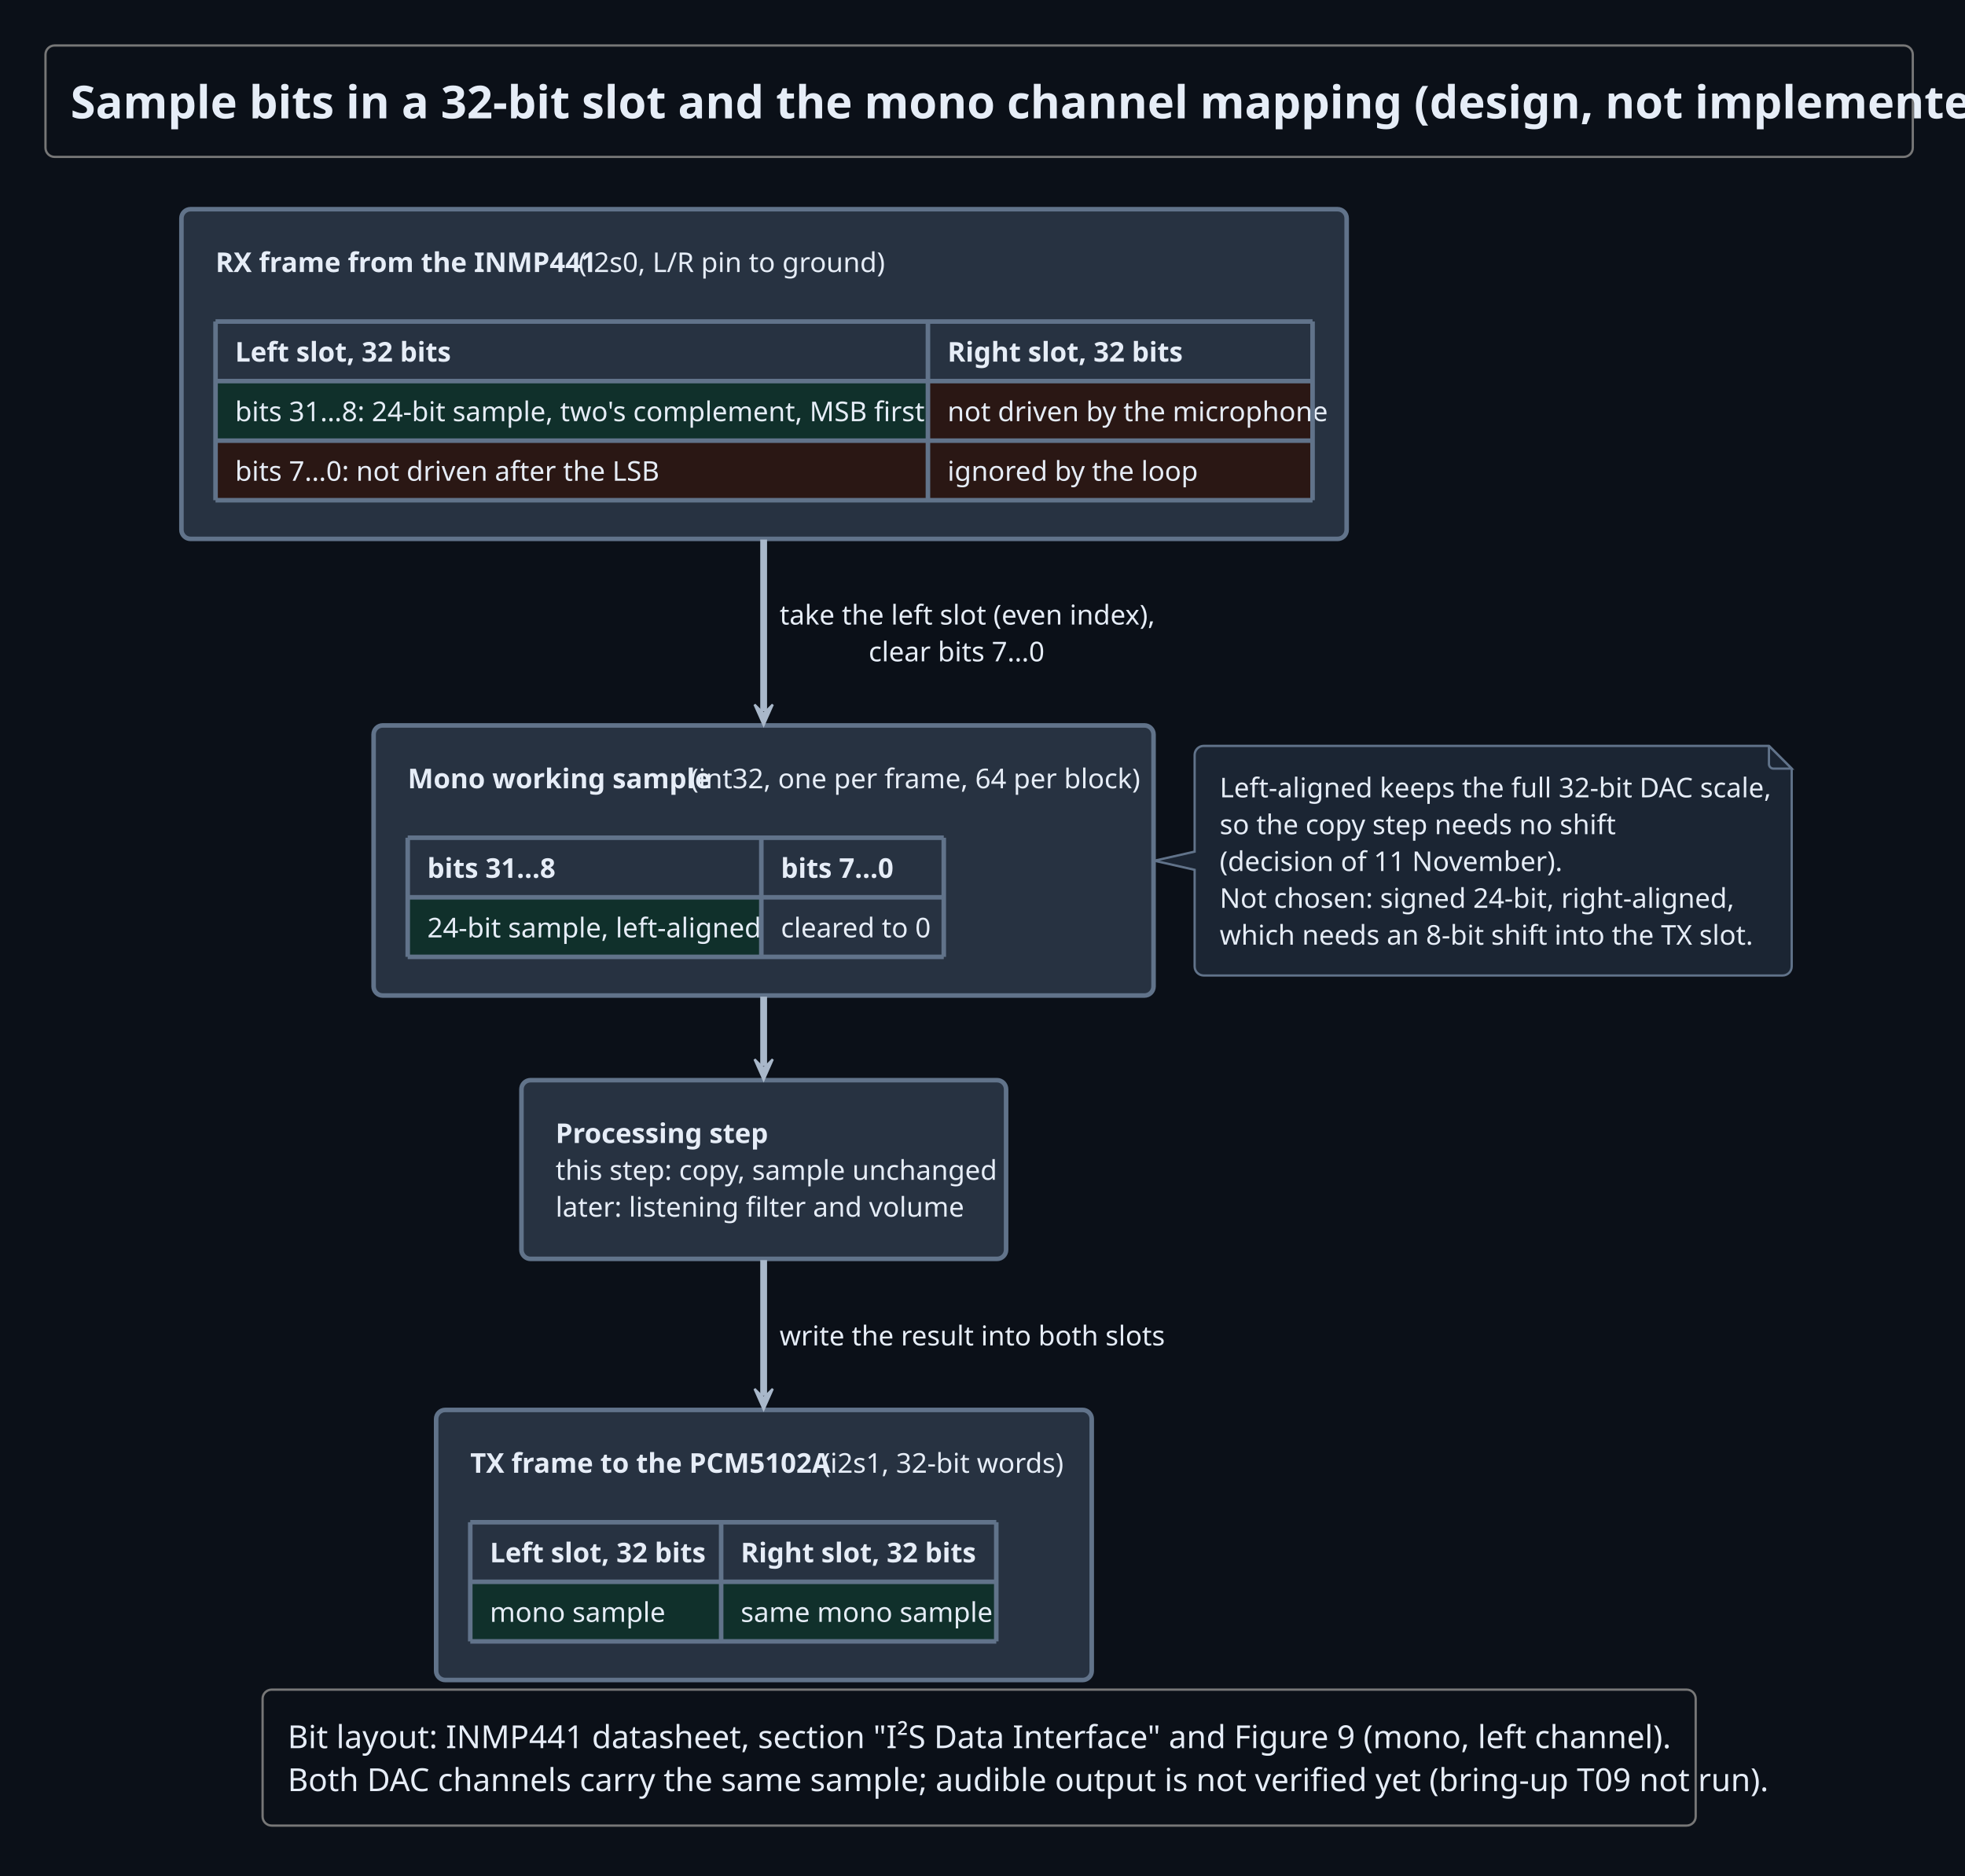
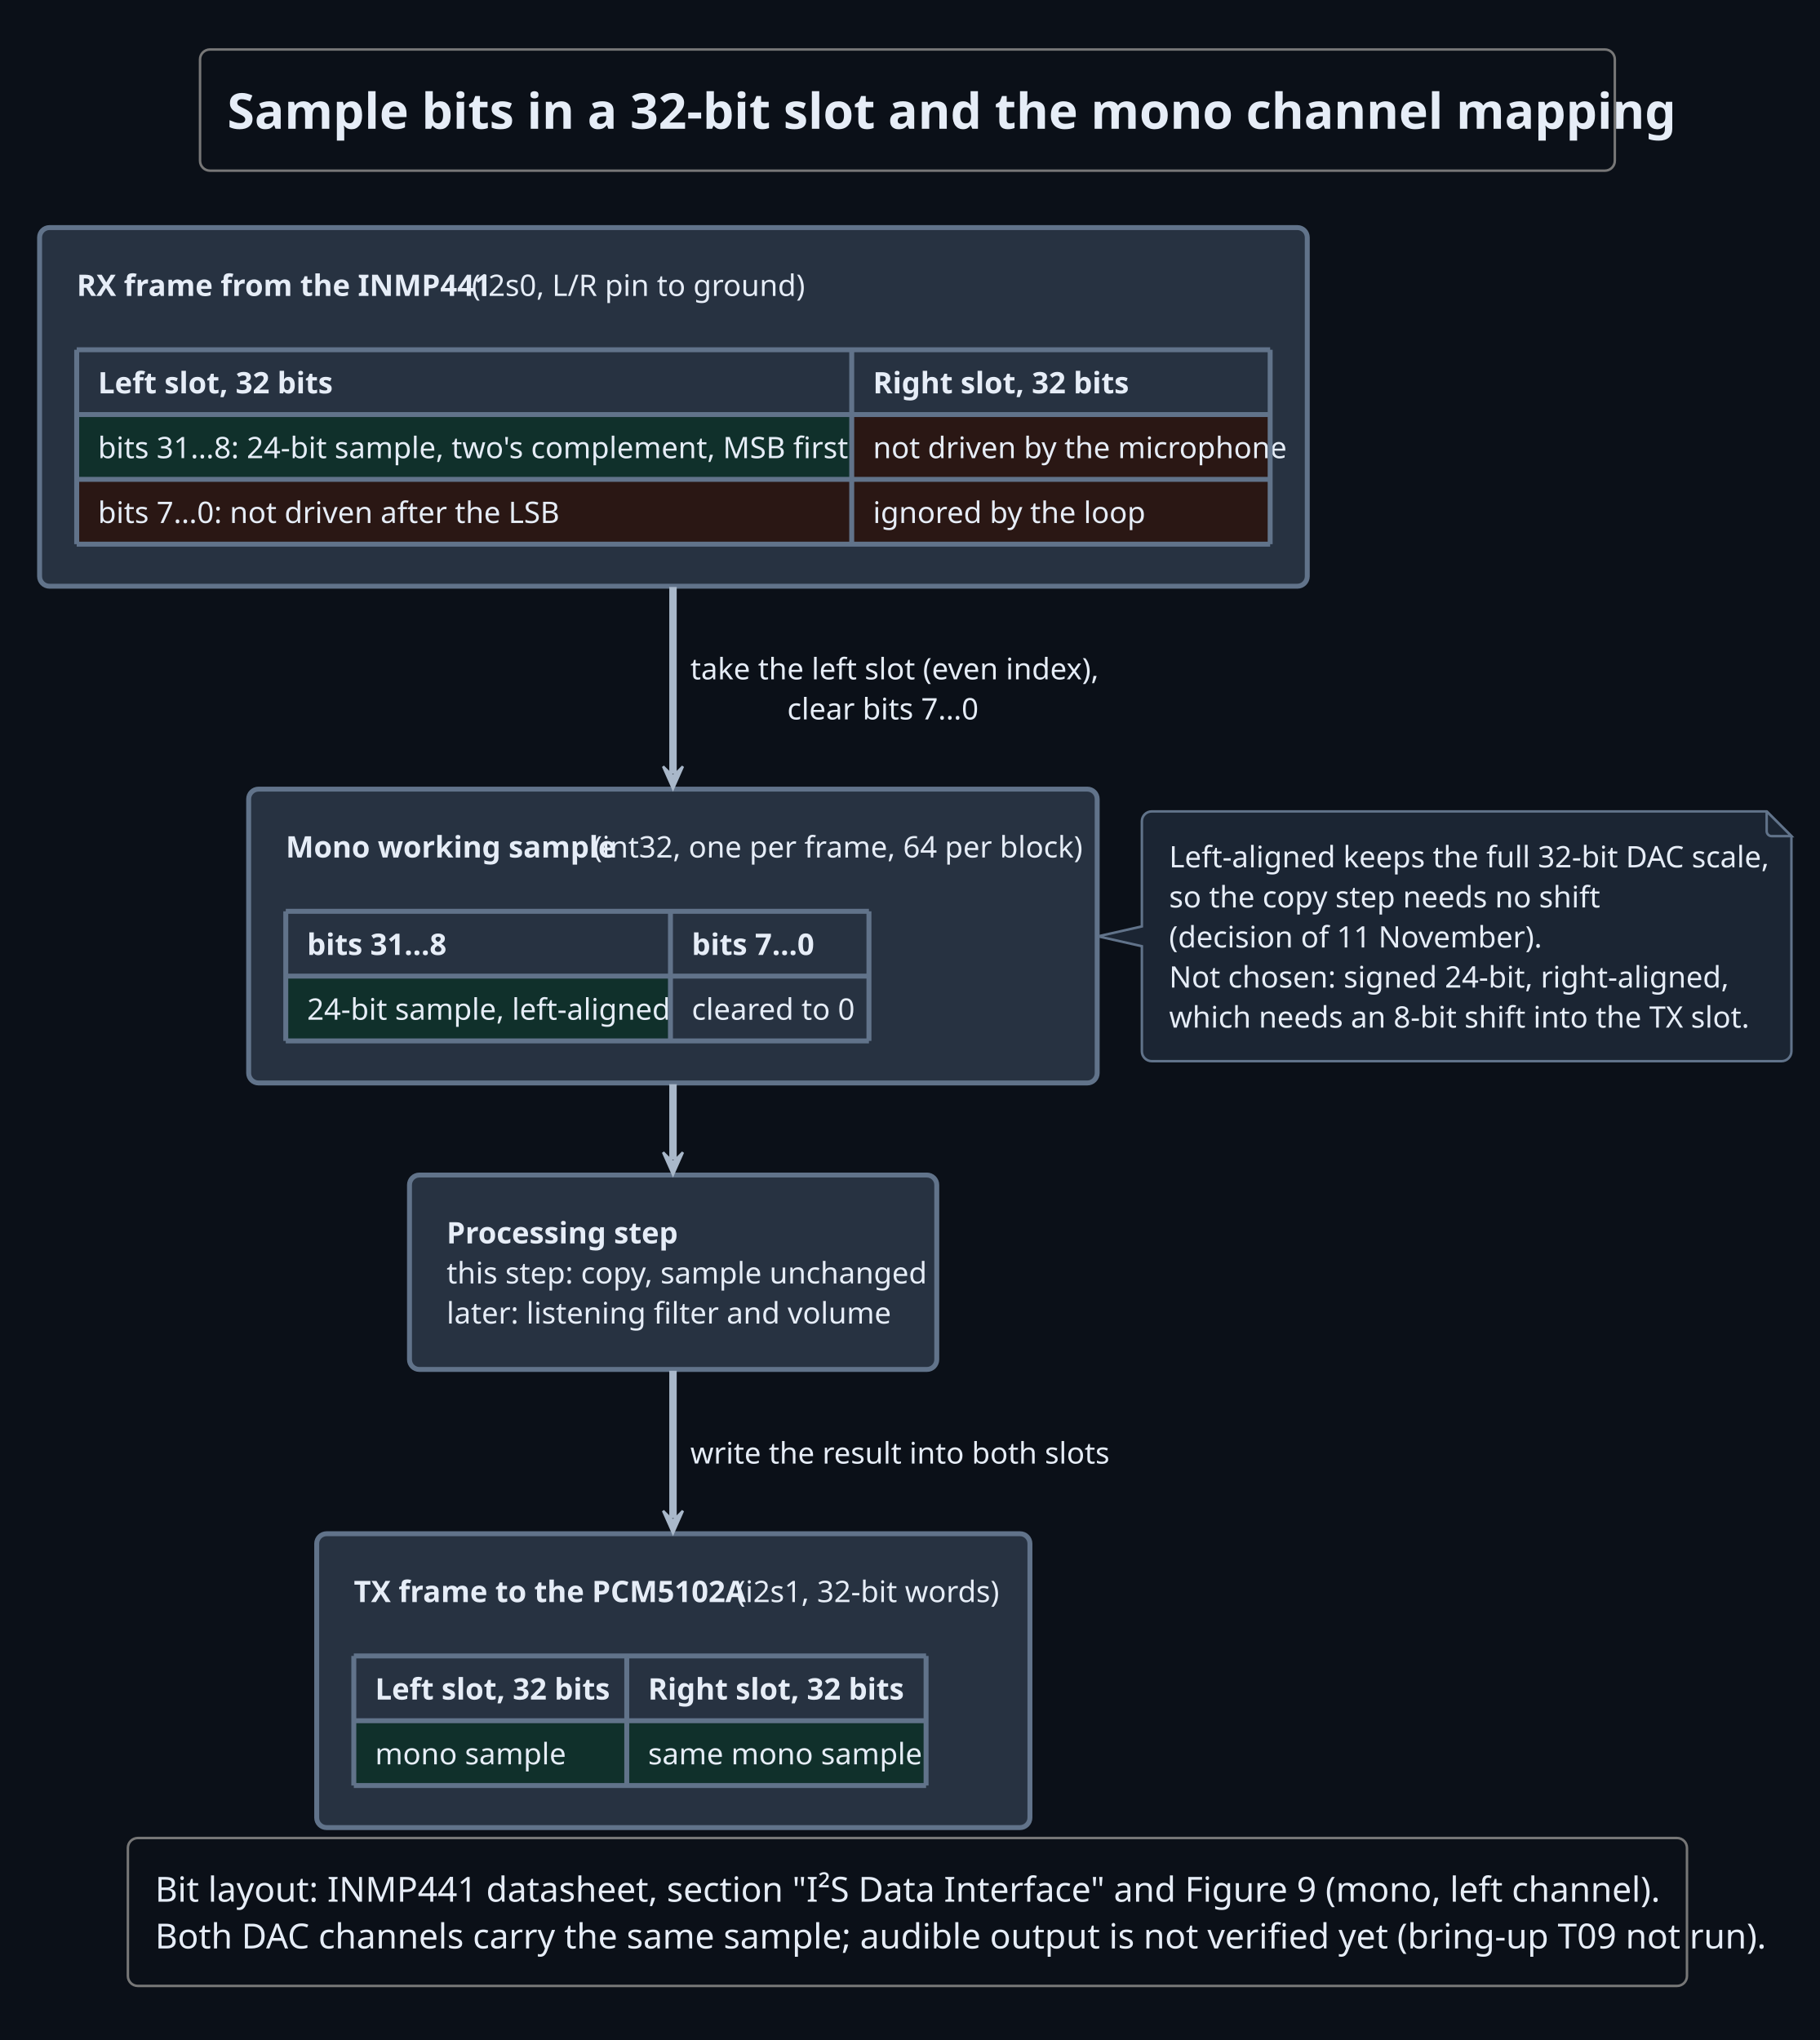
- <svg xmlns="http://www.w3.org/2000/svg" contentStyleType="text/css" data-diagram-type="DESCRIPTION" height="859.375px" preserveAspectRatio="none" style="width:900px;height:859px;background:#0B1018;" version="1.1" viewBox="0 0 900 859" width="900px" zoomAndPan="magnify">
+ <svg xmlns="http://www.w3.org/2000/svg" contentStyleType="text/css" data-diagram-type="DESCRIPTION" height="859.375px" preserveAspectRatio="none" style="width:766px;height:859px;background:#0B1018;" version="1.1" viewBox="0 0 766 859" width="766.667px" zoomAndPan="magnify">
  <defs />
  <g>
-     <rect fill="#0B1018" height="859.375" style="stroke:none;stroke-width:1.042;" width="900" x="0" y="0" />
+     <rect fill="#0B1018" height="859.375" style="stroke:none;stroke-width:1.042;" width="766.667" x="0" y="0" />
    <g class="title" data-source-line="19">
-       <rect fill="none" height="51.033" rx="4.167" ry="4.167" style="stroke:#777777;stroke-width:1.042;" width="855.253" x="20.833" y="20.833" />
-       <text fill="#E6EDF7" font-family="sans-serif" font-size="20.833" font-weight="bold" lengthAdjust="spacing" textLength="832.336" x="32.292" y="54.224">Sample bits in a 32-bit slot and the mono channel mapping (design, not implemented)</text>
+       <rect fill="none" height="51.033" rx="4.167" ry="4.167" style="stroke:#777777;stroke-width:1.042;" width="595.63" x="84.216" y="20.833" />
+       <text fill="#E6EDF7" font-family="sans-serif" font-size="20.833" font-weight="bold" lengthAdjust="spacing" textLength="572.713" x="95.675" y="54.224">Sample bits in a 32-bit slot and the mono channel mapping</text>
    </g>
    <g class="entity" data-qualified-name="receiveFrame" data-source-line="21" id="ent0002">
-       <rect fill="#273241" height="151.017" rx="4.167" ry="4.167" style="stroke:#61738A;stroke-width:2.083;" width="533.699" x="83.095" y="95.825" />
-       <text fill="#E6EDF7" font-family="sans-serif" font-size="12.5" font-weight="bold" lengthAdjust="spacing" textLength="162.524" x="98.72" y="124.609">RX frame from the INMP441</text>
-       <text fill="#E6EDF7" font-family="sans-serif" font-size="12.5" lengthAdjust="spacing" textLength="135.583" x="264.992" y="124.609">(i2s0, L/R pin to ground)</text>
-       <text fill="#E6EDF7" font-family="sans-serif" font-size="12.5" lengthAdjust="spacing" textLength="3.473" x="98.72" y="141.48"> </text>
-       <rect fill="#273241" height="27.287" style="stroke:none;stroke-width:2.083;" width="502.45" x="98.72" y="147.274" />
-       <text fill="#E6EDF7" font-family="sans-serif" font-size="12.5" font-weight="bold" lengthAdjust="spacing" textLength="96.997" x="107.676" y="165.641">Left slot, 32 bits</text>
-       <text fill="#E6EDF7" font-family="sans-serif" font-size="12.5" font-weight="bold" lengthAdjust="spacing" textLength="104.37" x="433.962" y="165.641">Right slot, 32 bits</text>
-       <rect fill="#10302B" height="27.287" style="stroke:none;stroke-width:2.083;" width="326.286" x="98.72" y="174.56" />
-       <text fill="#E6EDF7" font-family="sans-serif" font-size="12.5" lengthAdjust="spacing" textLength="308.374" x="107.676" y="192.928">bits 31…8: 24-bit sample, two's complement, MSB first</text>
-       <rect fill="#2A1714" height="27.287" style="stroke:none;stroke-width:2.083;" width="176.164" x="425.006" y="174.56" />
-       <text fill="#E6EDF7" font-family="sans-serif" font-size="12.5" lengthAdjust="spacing" textLength="158.252" x="433.962" y="192.928">not driven by the microphone</text>
-       <rect fill="#2A1714" height="27.287" style="stroke:none;stroke-width:2.083;" width="326.286" x="98.72" y="201.847" />
-       <text fill="#E6EDF7" font-family="sans-serif" font-size="12.5" lengthAdjust="spacing" textLength="188.501" x="107.676" y="220.215">bits 7…0: not driven after the LSB</text>
-       <rect fill="#2A1714" height="27.287" style="stroke:none;stroke-width:2.083;" width="176.164" x="425.006" y="201.847" />
-       <text fill="#E6EDF7" font-family="sans-serif" font-size="12.5" lengthAdjust="spacing" textLength="104.089" x="433.962" y="220.215">ignored by the loop</text>
-       <line style="stroke:#61738A;stroke-width:2.083;" x1="98.72" x2="601.17" y1="147.274" y2="147.274" />
-       <line style="stroke:#61738A;stroke-width:2.083;" x1="98.72" x2="601.17" y1="174.56" y2="174.56" />
-       <line style="stroke:#61738A;stroke-width:2.083;" x1="98.72" x2="601.17" y1="201.847" y2="201.847" />
-       <line style="stroke:#61738A;stroke-width:2.083;" x1="98.72" x2="601.17" y1="229.134" y2="229.134" />
-       <line style="stroke:#61738A;stroke-width:2.083;" x1="98.72" x2="98.72" y1="147.274" y2="229.134" />
-       <line style="stroke:#61738A;stroke-width:2.083;" x1="425.006" x2="425.006" y1="147.274" y2="229.134" />
-       <line style="stroke:#61738A;stroke-width:2.083;" x1="601.17" x2="601.17" y1="147.274" y2="229.134" />
+       <rect fill="#273241" height="151.017" rx="4.167" ry="4.167" style="stroke:#61738A;stroke-width:2.083;" width="533.699" x="16.667" y="95.825" />
+       <text fill="#E6EDF7" font-family="sans-serif" font-size="12.5" font-weight="bold" lengthAdjust="spacing" textLength="162.524" x="32.292" y="124.609">RX frame from the INMP441</text>
+       <text fill="#E6EDF7" font-family="sans-serif" font-size="12.5" lengthAdjust="spacing" textLength="135.583" x="198.564" y="124.609">(i2s0, L/R pin to ground)</text>
+       <text fill="#E6EDF7" font-family="sans-serif" font-size="12.5" lengthAdjust="spacing" textLength="3.473" x="32.292" y="141.48"> </text>
+       <rect fill="#273241" height="27.287" style="stroke:none;stroke-width:2.083;" width="502.45" x="32.292" y="147.274" />
+       <text fill="#E6EDF7" font-family="sans-serif" font-size="12.5" font-weight="bold" lengthAdjust="spacing" textLength="96.997" x="41.248" y="165.641">Left slot, 32 bits</text>
+       <text fill="#E6EDF7" font-family="sans-serif" font-size="12.5" font-weight="bold" lengthAdjust="spacing" textLength="104.37" x="367.533" y="165.641">Right slot, 32 bits</text>
+       <rect fill="#10302B" height="27.287" style="stroke:none;stroke-width:2.083;" width="326.286" x="32.292" y="174.56" />
+       <text fill="#E6EDF7" font-family="sans-serif" font-size="12.5" lengthAdjust="spacing" textLength="308.374" x="41.248" y="192.928">bits 31…8: 24-bit sample, two's complement, MSB first</text>
+       <rect fill="#2A1714" height="27.287" style="stroke:none;stroke-width:2.083;" width="176.164" x="358.577" y="174.56" />
+       <text fill="#E6EDF7" font-family="sans-serif" font-size="12.5" lengthAdjust="spacing" textLength="158.252" x="367.533" y="192.928">not driven by the microphone</text>
+       <rect fill="#2A1714" height="27.287" style="stroke:none;stroke-width:2.083;" width="326.286" x="32.292" y="201.847" />
+       <text fill="#E6EDF7" font-family="sans-serif" font-size="12.5" lengthAdjust="spacing" textLength="188.501" x="41.248" y="220.215">bits 7…0: not driven after the LSB</text>
+       <rect fill="#2A1714" height="27.287" style="stroke:none;stroke-width:2.083;" width="176.164" x="358.577" y="201.847" />
+       <text fill="#E6EDF7" font-family="sans-serif" font-size="12.5" lengthAdjust="spacing" textLength="104.089" x="367.533" y="220.215">ignored by the loop</text>
+       <line style="stroke:#61738A;stroke-width:2.083;" x1="32.292" x2="534.741" y1="147.274" y2="147.274" />
+       <line style="stroke:#61738A;stroke-width:2.083;" x1="32.292" x2="534.741" y1="174.56" y2="174.56" />
+       <line style="stroke:#61738A;stroke-width:2.083;" x1="32.292" x2="534.741" y1="201.847" y2="201.847" />
+       <line style="stroke:#61738A;stroke-width:2.083;" x1="32.292" x2="534.741" y1="229.134" y2="229.134" />
+       <line style="stroke:#61738A;stroke-width:2.083;" x1="32.292" x2="32.292" y1="147.274" y2="229.134" />
+       <line style="stroke:#61738A;stroke-width:2.083;" x1="358.577" x2="358.577" y1="147.274" y2="229.134" />
+       <line style="stroke:#61738A;stroke-width:2.083;" x1="534.741" x2="534.741" y1="147.274" y2="229.134" />
    </g>
    <g class="entity" data-qualified-name="monoSample" data-source-line="22" id="ent0003">
-       <rect fill="#273241" height="123.731" rx="4.167" ry="4.167" style="stroke:#61738A;stroke-width:2.083;" width="357.227" x="171.116" y="332.284" />
-       <text fill="#E6EDF7" font-family="sans-serif" font-size="12.5" font-weight="bold" lengthAdjust="spacing" textLength="125.732" x="186.741" y="361.068">Mono working sample</text>
-       <text fill="#E6EDF7" font-family="sans-serif" font-size="12.5" lengthAdjust="spacing" textLength="196.497" x="316.221" y="361.068">(int32, one per frame, 64 per block)</text>
-       <text fill="#E6EDF7" font-family="sans-serif" font-size="12.5" lengthAdjust="spacing" textLength="3.473" x="186.741" y="377.938"> </text>
-       <rect fill="#273241" height="27.287" style="stroke:none;stroke-width:2.083;" width="245.516" x="186.741" y="383.732" />
-       <text fill="#E6EDF7" font-family="sans-serif" font-size="12.5" font-weight="bold" lengthAdjust="spacing" textLength="62.073" x="195.697" y="402.1">bits 31…8</text>
-       <text fill="#E6EDF7" font-family="sans-serif" font-size="12.5" font-weight="bold" lengthAdjust="spacing" textLength="54.187" x="357.652" y="402.1">bits 7…0</text>
-       <rect fill="#10302B" height="27.287" style="stroke:none;stroke-width:2.083;" width="161.955" x="186.741" y="411.019" />
-       <text fill="#E6EDF7" font-family="sans-serif" font-size="12.5" lengthAdjust="spacing" textLength="144.043" x="195.697" y="429.386">24-bit sample, left-aligned</text>
-       <text fill="#E6EDF7" font-family="sans-serif" font-size="12.5" lengthAdjust="spacing" textLength="65.649" x="357.652" y="429.386">cleared to 0</text>
-       <line style="stroke:#61738A;stroke-width:2.083;" x1="186.741" x2="432.257" y1="383.732" y2="383.732" />
-       <line style="stroke:#61738A;stroke-width:2.083;" x1="186.741" x2="432.257" y1="411.019" y2="411.019" />
-       <line style="stroke:#61738A;stroke-width:2.083;" x1="186.741" x2="432.257" y1="438.306" y2="438.306" />
-       <line style="stroke:#61738A;stroke-width:2.083;" x1="186.741" x2="186.741" y1="383.732" y2="438.306" />
-       <line style="stroke:#61738A;stroke-width:2.083;" x1="348.696" x2="348.696" y1="383.732" y2="438.306" />
-       <line style="stroke:#61738A;stroke-width:2.083;" x1="432.257" x2="432.257" y1="383.732" y2="438.306" />
+       <rect fill="#273241" height="123.731" rx="4.167" ry="4.167" style="stroke:#61738A;stroke-width:2.083;" width="357.227" x="104.688" y="332.284" />
+       <text fill="#E6EDF7" font-family="sans-serif" font-size="12.5" font-weight="bold" lengthAdjust="spacing" textLength="125.732" x="120.312" y="361.068">Mono working sample</text>
+       <text fill="#E6EDF7" font-family="sans-serif" font-size="12.5" lengthAdjust="spacing" textLength="196.497" x="249.792" y="361.068">(int32, one per frame, 64 per block)</text>
+       <text fill="#E6EDF7" font-family="sans-serif" font-size="12.5" lengthAdjust="spacing" textLength="3.473" x="120.312" y="377.938"> </text>
+       <rect fill="#273241" height="27.287" style="stroke:none;stroke-width:2.083;" width="245.516" x="120.312" y="383.732" />
+       <text fill="#E6EDF7" font-family="sans-serif" font-size="12.5" font-weight="bold" lengthAdjust="spacing" textLength="62.073" x="129.268" y="402.1">bits 31…8</text>
+       <text fill="#E6EDF7" font-family="sans-serif" font-size="12.5" font-weight="bold" lengthAdjust="spacing" textLength="54.187" x="291.223" y="402.1">bits 7…0</text>
+       <rect fill="#10302B" height="27.287" style="stroke:none;stroke-width:2.083;" width="161.955" x="120.312" y="411.019" />
+       <text fill="#E6EDF7" font-family="sans-serif" font-size="12.5" lengthAdjust="spacing" textLength="144.043" x="129.268" y="429.386">24-bit sample, left-aligned</text>
+       <text fill="#E6EDF7" font-family="sans-serif" font-size="12.5" lengthAdjust="spacing" textLength="65.649" x="291.223" y="429.386">cleared to 0</text>
+       <line style="stroke:#61738A;stroke-width:2.083;" x1="120.312" x2="365.829" y1="383.732" y2="383.732" />
+       <line style="stroke:#61738A;stroke-width:2.083;" x1="120.312" x2="365.829" y1="411.019" y2="411.019" />
+       <line style="stroke:#61738A;stroke-width:2.083;" x1="120.312" x2="365.829" y1="438.306" y2="438.306" />
+       <line style="stroke:#61738A;stroke-width:2.083;" x1="120.312" x2="120.312" y1="383.732" y2="438.306" />
+       <line style="stroke:#61738A;stroke-width:2.083;" x1="282.267" x2="282.267" y1="383.732" y2="438.306" />
+       <line style="stroke:#61738A;stroke-width:2.083;" x1="365.829" x2="365.829" y1="383.732" y2="438.306" />
    </g>
    <g class="entity" data-qualified-name="processing" data-source-line="23" id="ent0004">
-       <rect fill="#273241" height="81.86" rx="4.167" ry="4.167" style="stroke:#61738A;stroke-width:2.083;" width="221.985" x="238.825" y="494.784" />
-       <text fill="#E6EDF7" font-family="sans-serif" font-size="12.5" font-weight="bold" lengthAdjust="spacing" textLength="92.603" x="254.45" y="523.568">Processing step</text>
-       <text fill="#E6EDF7" font-family="sans-serif" font-size="12.5" lengthAdjust="spacing" textLength="190.735" x="254.45" y="540.438">this step: copy, sample unchanged</text>
-       <text fill="#E6EDF7" font-family="sans-serif" font-size="12.5" lengthAdjust="spacing" textLength="172.717" x="254.45" y="557.308">later: listening filter and volume</text>
+       <rect fill="#273241" height="81.86" rx="4.167" ry="4.167" style="stroke:#61738A;stroke-width:2.083;" width="221.985" x="172.396" y="494.784" />
+       <text fill="#E6EDF7" font-family="sans-serif" font-size="12.5" font-weight="bold" lengthAdjust="spacing" textLength="92.603" x="188.021" y="523.568">Processing step</text>
+       <text fill="#E6EDF7" font-family="sans-serif" font-size="12.5" lengthAdjust="spacing" textLength="190.735" x="188.021" y="540.438">this step: copy, sample unchanged</text>
+       <text fill="#E6EDF7" font-family="sans-serif" font-size="12.5" lengthAdjust="spacing" textLength="172.717" x="188.021" y="557.308">later: listening filter and volume</text>
    </g>
    <g class="entity" data-qualified-name="transmitFrame" data-source-line="24" id="ent0005">
-       <rect fill="#273241" height="123.731" rx="4.167" ry="4.167" style="stroke:#61738A;stroke-width:2.083;" width="300.269" x="199.762" y="645.825" />
-       <text fill="#E6EDF7" font-family="sans-serif" font-size="12.5" font-weight="bold" lengthAdjust="spacing" textLength="157.398" x="215.387" y="674.609">TX frame to the PCM5102A</text>
-       <text fill="#E6EDF7" font-family="sans-serif" font-size="12.5" lengthAdjust="spacing" textLength="107.874" x="376.532" y="674.609">(i2s1, 32-bit words)</text>
-       <text fill="#E6EDF7" font-family="sans-serif" font-size="12.5" lengthAdjust="spacing" textLength="3.473" x="215.387" y="691.48"> </text>
-       <rect fill="#273241" height="27.287" style="stroke:none;stroke-width:2.083;" width="240.926" x="215.387" y="697.274" />
-       <text fill="#E6EDF7" font-family="sans-serif" font-size="12.5" font-weight="bold" lengthAdjust="spacing" textLength="96.997" x="224.343" y="715.641">Left slot, 32 bits</text>
-       <text fill="#E6EDF7" font-family="sans-serif" font-size="12.5" font-weight="bold" lengthAdjust="spacing" textLength="104.37" x="339.252" y="715.641">Right slot, 32 bits</text>
-       <rect fill="#10302B" height="27.287" style="stroke:none;stroke-width:2.083;" width="114.909" x="215.387" y="724.561" />
-       <text fill="#E6EDF7" font-family="sans-serif" font-size="12.5" lengthAdjust="spacing" textLength="74.145" x="224.343" y="742.928">mono sample</text>
-       <rect fill="#10302B" height="27.287" style="stroke:none;stroke-width:2.083;" width="126.017" x="330.296" y="724.561" />
-       <text fill="#E6EDF7" font-family="sans-serif" font-size="12.5" lengthAdjust="spacing" textLength="108.106" x="339.252" y="742.928">same mono sample</text>
-       <line style="stroke:#61738A;stroke-width:2.083;" x1="215.387" x2="456.313" y1="697.274" y2="697.274" />
-       <line style="stroke:#61738A;stroke-width:2.083;" x1="215.387" x2="456.313" y1="724.561" y2="724.561" />
-       <line style="stroke:#61738A;stroke-width:2.083;" x1="215.387" x2="456.313" y1="751.847" y2="751.847" />
-       <line style="stroke:#61738A;stroke-width:2.083;" x1="215.387" x2="215.387" y1="697.274" y2="751.847" />
-       <line style="stroke:#61738A;stroke-width:2.083;" x1="330.296" x2="330.296" y1="697.274" y2="751.847" />
-       <line style="stroke:#61738A;stroke-width:2.083;" x1="456.313" x2="456.313" y1="697.274" y2="751.847" />
+       <rect fill="#273241" height="123.731" rx="4.167" ry="4.167" style="stroke:#61738A;stroke-width:2.083;" width="300.269" x="133.333" y="645.825" />
+       <text fill="#E6EDF7" font-family="sans-serif" font-size="12.5" font-weight="bold" lengthAdjust="spacing" textLength="157.398" x="148.958" y="674.609">TX frame to the PCM5102A</text>
+       <text fill="#E6EDF7" font-family="sans-serif" font-size="12.5" lengthAdjust="spacing" textLength="107.874" x="310.103" y="674.609">(i2s1, 32-bit words)</text>
+       <text fill="#E6EDF7" font-family="sans-serif" font-size="12.5" lengthAdjust="spacing" textLength="3.473" x="148.958" y="691.48"> </text>
+       <rect fill="#273241" height="27.287" style="stroke:none;stroke-width:2.083;" width="240.926" x="148.958" y="697.274" />
+       <text fill="#E6EDF7" font-family="sans-serif" font-size="12.5" font-weight="bold" lengthAdjust="spacing" textLength="96.997" x="157.914" y="715.641">Left slot, 32 bits</text>
+       <text fill="#E6EDF7" font-family="sans-serif" font-size="12.5" font-weight="bold" lengthAdjust="spacing" textLength="104.37" x="272.823" y="715.641">Right slot, 32 bits</text>
+       <rect fill="#10302B" height="27.287" style="stroke:none;stroke-width:2.083;" width="114.909" x="148.958" y="724.561" />
+       <text fill="#E6EDF7" font-family="sans-serif" font-size="12.5" lengthAdjust="spacing" textLength="74.145" x="157.914" y="742.928">mono sample</text>
+       <rect fill="#10302B" height="27.287" style="stroke:none;stroke-width:2.083;" width="126.017" x="263.867" y="724.561" />
+       <text fill="#E6EDF7" font-family="sans-serif" font-size="12.5" lengthAdjust="spacing" textLength="108.106" x="272.823" y="742.928">same mono sample</text>
+       <line style="stroke:#61738A;stroke-width:2.083;" x1="148.958" x2="389.884" y1="697.274" y2="697.274" />
+       <line style="stroke:#61738A;stroke-width:2.083;" x1="148.958" x2="389.884" y1="724.561" y2="724.561" />
+       <line style="stroke:#61738A;stroke-width:2.083;" x1="148.958" x2="389.884" y1="751.847" y2="751.847" />
+       <line style="stroke:#61738A;stroke-width:2.083;" x1="148.958" x2="148.958" y1="697.274" y2="751.847" />
+       <line style="stroke:#61738A;stroke-width:2.083;" x1="263.867" x2="263.867" y1="697.274" y2="751.847" />
+       <line style="stroke:#61738A;stroke-width:2.083;" x1="389.884" x2="389.884" y1="697.274" y2="751.847" />
    </g>
    <g class="entity" data-qualified-name="GMN9" data-source-line="29" id="ent0010">
-       <path d="M547.158,345.825 L547.158,390.096 L528.705,394.263 L547.158,398.429 L547.158,442.676 A4.167,4.167 0 0 0 551.324,446.842 L816.457,446.842 A4.167,4.167 0 0 0 820.624,442.676 L820.624,352.075 L810.207,341.659 L551.324,341.659 A4.167,4.167 0 0 0 547.158,345.825" fill="#1B2533" style="stroke:#61738A;stroke-width:1.042;" />
-       <path d="M810.207,341.659 L810.207,349.992 A2.083,2.083 0 0 0 812.29,352.075 L820.624,352.075 L810.207,341.659" fill="#1B2533" style="stroke:#61738A;stroke-width:1.042;" />
-       <text fill="#E6EDF7" font-family="sans-serif" font-size="12.5" lengthAdjust="spacing" textLength="241.174" x="558.616" y="365.234">Left-aligned keeps the full 32-bit DAC scale,</text>
-       <text fill="#E6EDF7" font-family="sans-serif" font-size="12.5" lengthAdjust="spacing" textLength="172.754" x="558.616" y="382.104">so the copy step needs no shift</text>
-       <text fill="#E6EDF7" font-family="sans-serif" font-size="12.5" lengthAdjust="spacing" textLength="148.303" x="558.616" y="398.975">(decision of 11 November).</text>
-       <text fill="#E6EDF7" font-family="sans-serif" font-size="12.5" lengthAdjust="spacing" textLength="219.946" x="558.616" y="415.845">Not chosen: signed 24-bit, right-aligned,</text>
-       <text fill="#E6EDF7" font-family="sans-serif" font-size="12.5" lengthAdjust="spacing" textLength="231.409" x="558.616" y="432.715">which needs an 8-bit shift into the TX slot.</text>
+       <path d="M480.729,345.825 L480.729,390.096 L462.276,394.263 L480.729,398.429 L480.729,442.676 A4.167,4.167 0 0 0 484.896,446.842 L750.029,446.842 A4.167,4.167 0 0 0 754.195,442.676 L754.195,352.075 L743.779,341.659 L484.896,341.659 A4.167,4.167 0 0 0 480.729,345.825" fill="#1B2533" style="stroke:#61738A;stroke-width:1.042;" />
+       <path d="M743.779,341.659 L743.779,349.992 A2.083,2.083 0 0 0 745.862,352.075 L754.195,352.075 L743.779,341.659" fill="#1B2533" style="stroke:#61738A;stroke-width:1.042;" />
+       <text fill="#E6EDF7" font-family="sans-serif" font-size="12.5" lengthAdjust="spacing" textLength="241.174" x="492.188" y="365.234">Left-aligned keeps the full 32-bit DAC scale,</text>
+       <text fill="#E6EDF7" font-family="sans-serif" font-size="12.5" lengthAdjust="spacing" textLength="172.754" x="492.188" y="382.104">so the copy step needs no shift</text>
+       <text fill="#E6EDF7" font-family="sans-serif" font-size="12.5" lengthAdjust="spacing" textLength="148.303" x="492.188" y="398.975">(decision of 11 November).</text>
+       <text fill="#E6EDF7" font-family="sans-serif" font-size="12.5" lengthAdjust="spacing" textLength="219.946" x="492.188" y="415.845">Not chosen: signed 24-bit, right-aligned,</text>
+       <text fill="#E6EDF7" font-family="sans-serif" font-size="12.5" lengthAdjust="spacing" textLength="231.409" x="492.188" y="432.715">which needs an 8-bit shift into the TX slot.</text>
    </g>
    <g class="link" data-entity-1="ent0002" data-entity-2="ent0003" data-link-type="dependency" id="lnk6">
-       <polygon fill="#A9B8CA" points="349.762,332.101,353.929,322.726,349.762,326.892,345.595,322.726,349.762,332.101" style="stroke:#A9B8CA;stroke-width:1.042;" />
-       <path d="M349.762,247.152 C349.762,274.805 349.762,299.55 349.762,325.851" fill="none" style="stroke:#A9B8CA;stroke-width:3.125;" />
-       <text fill="#E6EDF7" font-family="sans-serif" font-size="12.5" lengthAdjust="spacing" textLength="163.257" x="357.054" y="286.068">take the left slot (even index),</text>
-       <text fill="#E6EDF7" font-family="sans-serif" font-size="12.5" lengthAdjust="spacing" textLength="81.653" x="397.856" y="302.938">clear bits 7…0</text>
+       <polygon fill="#A9B8CA" points="283.333,332.101,287.5,322.726,283.333,326.892,279.167,322.726,283.333,332.101" style="stroke:#A9B8CA;stroke-width:1.042;" />
+       <path d="M283.333,247.152 C283.333,274.805 283.333,299.55 283.333,325.851" fill="none" style="stroke:#A9B8CA;stroke-width:3.125;" />
+       <text fill="#E6EDF7" font-family="sans-serif" font-size="12.5" lengthAdjust="spacing" textLength="163.257" x="290.625" y="286.068">take the left slot (even index),</text>
+       <text fill="#E6EDF7" font-family="sans-serif" font-size="12.5" lengthAdjust="spacing" textLength="81.653" x="331.427" y="302.938">clear bits 7…0</text>
    </g>
    <g class="link" data-entity-1="ent0003" data-entity-2="ent0004" data-link-type="dependency" id="lnk7">
-       <polygon fill="#A9B8CA" points="349.762,494.596,353.929,485.221,349.762,489.388,345.595,485.221,349.762,494.596" style="stroke:#A9B8CA;stroke-width:1.042;" />
-       <path d="M349.762,456.528 C349.762,469.42 349.762,476.458 349.762,488.346" fill="none" style="stroke:#A9B8CA;stroke-width:3.125;" />
+       <polygon fill="#A9B8CA" points="283.333,494.596,287.5,485.221,283.333,489.388,279.167,485.221,283.333,494.596" style="stroke:#A9B8CA;stroke-width:1.042;" />
+       <path d="M283.333,456.528 C283.333,469.42 283.333,476.458 283.333,488.346" fill="none" style="stroke:#A9B8CA;stroke-width:3.125;" />
    </g>
    <g class="link" data-entity-1="ent0004" data-entity-2="ent0005" data-link-type="dependency" id="lnk8">
-       <polygon fill="#A9B8CA" points="349.762,645.554,353.929,636.179,349.762,640.346,345.595,636.179,349.762,645.554" style="stroke:#A9B8CA;stroke-width:1.042;" />
-       <path d="M349.762,577.209 C349.762,597.607 349.762,616.563 349.762,639.304" fill="none" style="stroke:#A9B8CA;stroke-width:3.125;" />
-       <text fill="#E6EDF7" font-family="sans-serif" font-size="12.5" lengthAdjust="spacing" textLength="164.477" x="357.054" y="616.276">write the result into both slots</text>
+       <polygon fill="#A9B8CA" points="283.333,645.554,287.5,636.179,283.333,640.346,279.167,636.179,283.333,645.554" style="stroke:#A9B8CA;stroke-width:1.042;" />
+       <path d="M283.333,577.209 C283.333,597.607 283.333,616.563 283.333,639.304" fill="none" style="stroke:#A9B8CA;stroke-width:3.125;" />
+       <text fill="#E6EDF7" font-family="sans-serif" font-size="12.5" lengthAdjust="spacing" textLength="164.477" x="290.625" y="616.276">write the result into both slots</text>
    </g>
    <g class="legend" data-source-line="35">
-       <rect fill="none" height="62.28" rx="4.167" ry="4.167" style="stroke:#777777;stroke-width:1.042;" width="656.38" x="120.27" y="773.95" />
-       <text fill="#E6EDF7" font-family="sans-serif" font-size="14.583" lengthAdjust="spacing" textLength="601.762" x="131.728" y="800.761">Bit layout: INMP441 datasheet, section "I²S Data Interface" and Figure 9 (mono, left channel).</text>
-       <text fill="#E6EDF7" font-family="sans-serif" font-size="14.583" lengthAdjust="spacing" textLength="633.463" x="131.728" y="820.443">Both DAC channels carry the same sample; audible output is not verified yet (bring-up T09 not run).</text>
+       <rect fill="none" height="62.28" rx="4.167" ry="4.167" style="stroke:#777777;stroke-width:1.042;" width="656.38" x="53.841" y="773.95" />
+       <text fill="#E6EDF7" font-family="sans-serif" font-size="14.583" lengthAdjust="spacing" textLength="601.762" x="65.299" y="800.761">Bit layout: INMP441 datasheet, section "I²S Data Interface" and Figure 9 (mono, left channel).</text>
+       <text fill="#E6EDF7" font-family="sans-serif" font-size="14.583" lengthAdjust="spacing" textLength="633.463" x="65.299" y="820.443">Both DAC channels carry the same sample; audible output is not verified yet (bring-up T09 not run).</text>
    </g>
  </g>
</svg>
